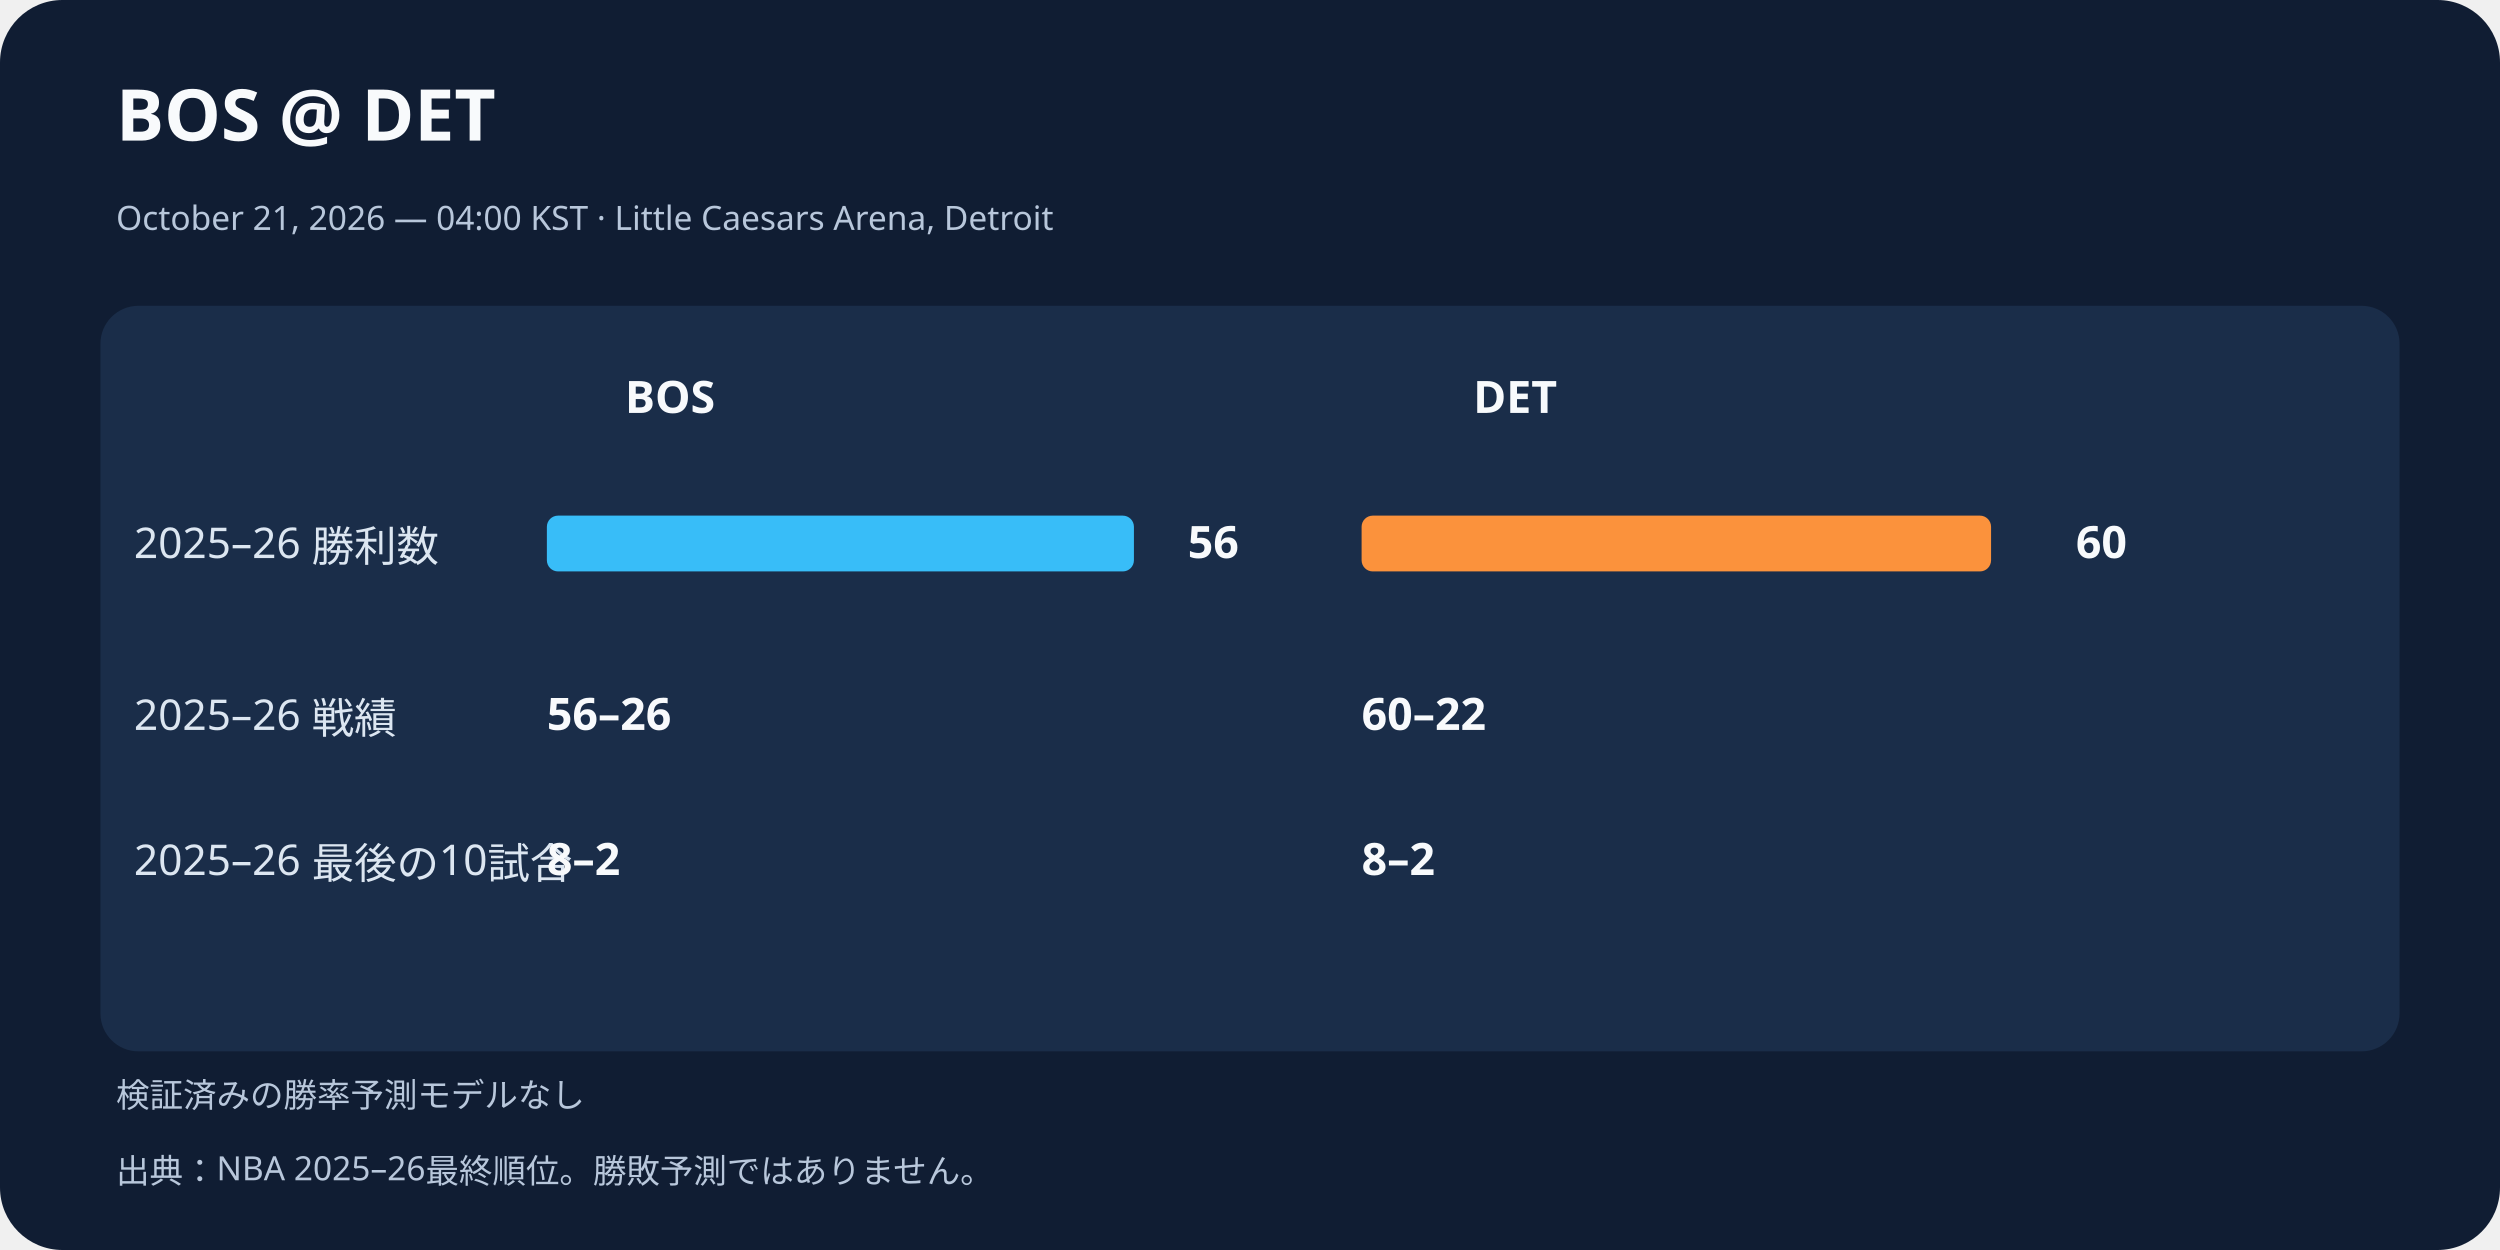
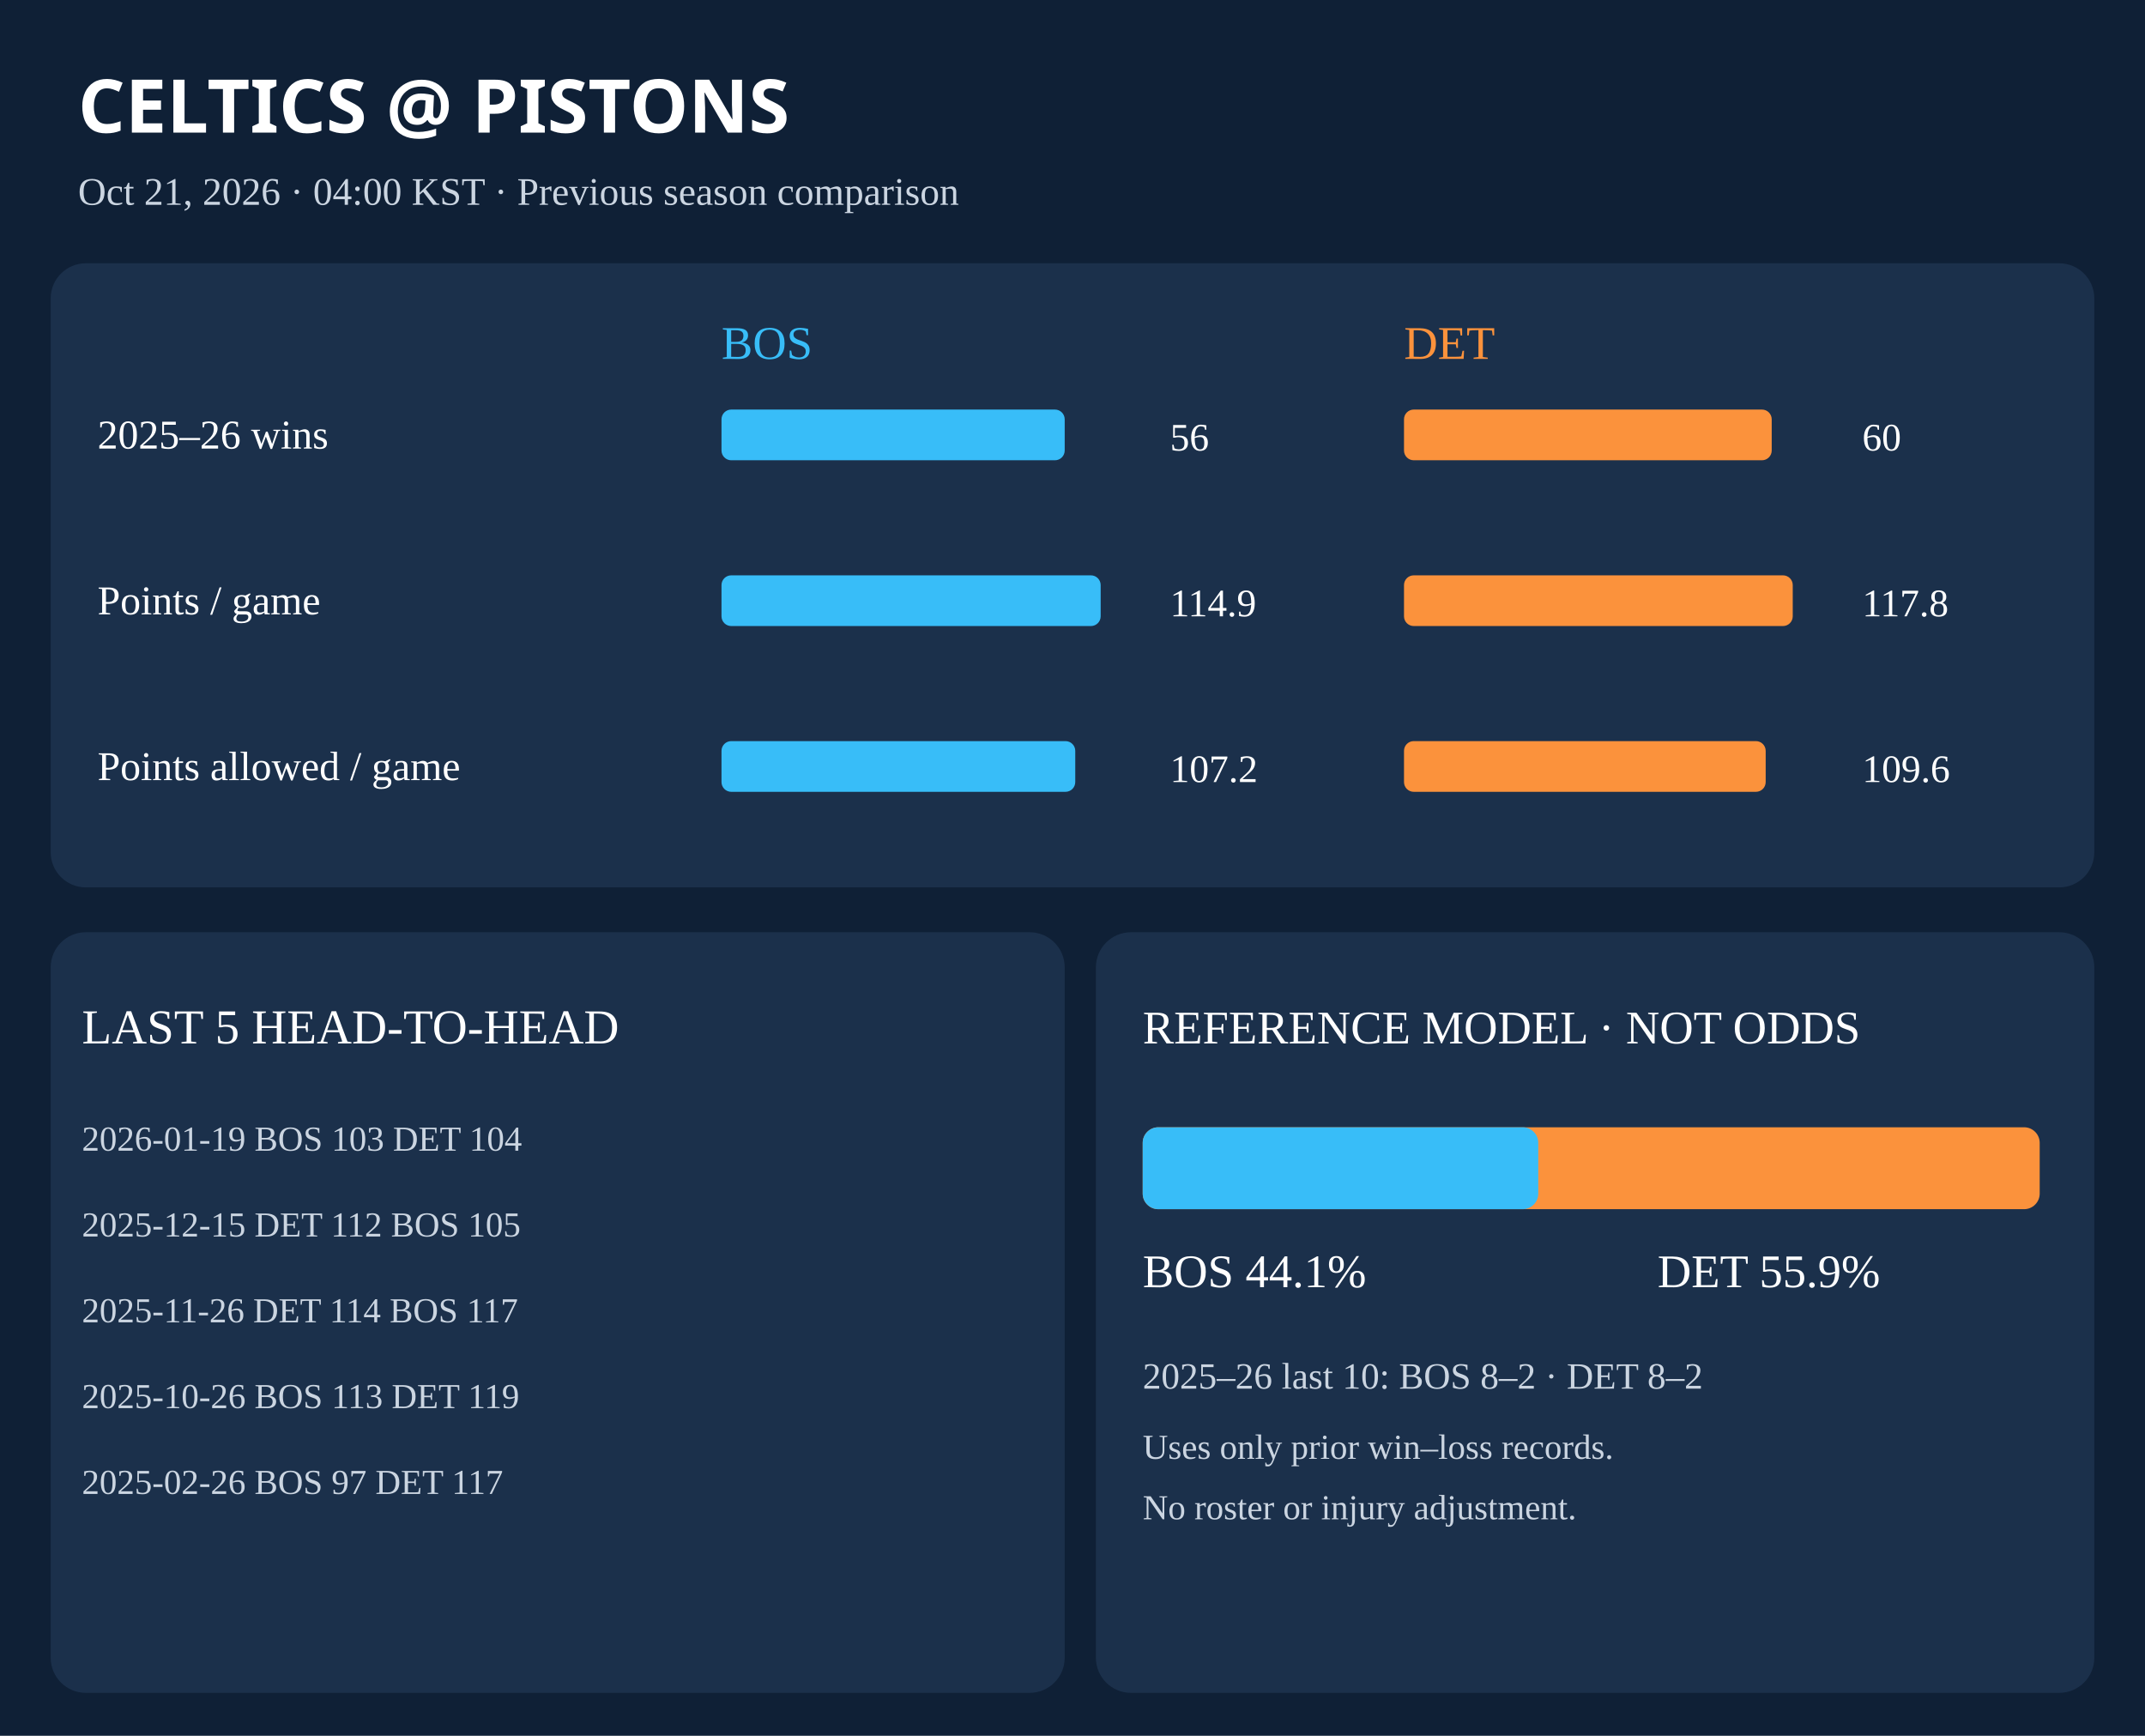
- <svg xmlns="http://www.w3.org/2000/svg" viewBox="0 0 1120 560" role="img" aria-label="BOS vs DET, 昨季の公式成績を比較">
-   <style>text{font-family:system-ui,'Noto Sans',Arial,sans-serif}.headline{fill:#f8fafc;font-size:32px;font-weight:800}.label{fill:#dce6f1;font-size:19px}.value{fill:#f8fafc;font-weight:700;font-size:20px}.note{fill:#b8c7db;font-size:15px}</style>
-   <rect width="1120" height="560" rx="28" fill="#101d33" />
-   <text x="52" y="63" class="headline">BOS  @  DET</text>
-   <text x="52" y="103" class="note">October 21, 2026 — 04:00 KST · Little Caesars Arena, Detroit</text>
-   <rect x="45" y="137" width="1030" height="334" rx="17" fill="#1a2d49" />
-   <text x="280" y="185" class="value" fill="#38bdf8">BOS</text>
-   <text x="660" y="185" class="value" fill="#fb923c">DET</text>
-   <text x="60" y="250" class="label">2025–26 勝利数</text>
-   <rect x="245" y="231" width="263" height="25" rx="5" fill="#38bdf8" />
-   <rect x="610" y="231" width="282" height="25" rx="5" fill="#fb923c" />
-   <text x="555" y="250" class="value" text-anchor="end">56</text>
-   <text x="930" y="250" class="value">60</text>
-   <text x="60" y="327" class="label">2025–26 戦績</text>
-   <text x="245" y="327" class="value">56–26</text>
-   <text x="610" y="327" class="value">60–22</text>
-   <text x="60" y="392" class="label">2025–26 最後の10試合</text>
-   <text x="245" y="392" class="value">8–2</text>
-   <text x="610" y="392" class="value">8–2</text>
-   <text x="52" y="496" class="note">検証済みの勝率予測モデルなし</text>
-   <text x="52" y="530" class="note">出典：NBA 2025–26最終順位。勝敗予測ではありません。</text>
+ <svg xmlns="http://www.w3.org/2000/svg" viewBox="0 0 1100 890" role="img">
+   <rect width="1100" height="890" fill="#0f2036" />
+   <text x="40" y="68" fill="white" font-family="sans-serif" font-size="38" font-weight="bold">CELTICS @ PISTONS</text>
+   <text x="40" y="105" fill="#cbd5e1" font-size="20">Oct 21, 2026 · 04:00 KST · Previous season comparison</text>
+   <rect x="26" y="135" width="1048" height="320" rx="18" fill="#1b304b" />
+   <text x="370" y="184" fill="#38bdf8" font-size="24">BOS</text>
+   <text x="720" y="184" fill="#fb923c" font-size="24">DET</text>
+   <text x="50" y="230" fill="#fff" font-size="21">2025–26 wins</text>
+   <rect x="370" y="210" width="176" height="26" rx="5" fill="#38bdf8" />
+   <text x="600" y="231" fill="white" font-size="20">56</text>
+   <rect x="720" y="210" width="188.571" height="26" rx="5" fill="#fb923c" />
+   <text x="955" y="231" fill="white" font-size="20">60</text>
+   <text x="50" y="315" fill="#fff" font-size="21">Points / game</text>
+   <rect x="370" y="295" width="194.446" height="26" rx="5" fill="#38bdf8" />
+   <text x="600" y="316" fill="white" font-size="20">114.9</text>
+   <rect x="720" y="295" width="199.354" height="26" rx="5" fill="#fb923c" />
+   <text x="955" y="316" fill="white" font-size="20">117.8</text>
+   <text x="50" y="400" fill="#fff" font-size="21">Points allowed / game</text>
+   <rect x="370" y="380" width="181.415" height="26" rx="5" fill="#38bdf8" />
+   <text x="600" y="401" fill="white" font-size="20">107.2</text>
+   <rect x="720" y="380" width="185.477" height="26" rx="5" fill="#fb923c" />
+   <text x="955" y="401" fill="white" font-size="20">109.6</text>
+   <rect x="26" y="478" width="520" height="390" rx="18" fill="#1b304b" />
+   <text x="42" y="535" fill="white" font-size="25">LAST 5 HEAD-TO-HEAD</text>
+   <text x="42" y="590" fill="#cbd5e1" font-size="18">2026-01-19   BOS 103   DET 104</text>
+   <text x="42" y="634" fill="#cbd5e1" font-size="18">2025-12-15   DET 112   BOS 105</text>
+   <text x="42" y="678" fill="#cbd5e1" font-size="18">2025-11-26   DET 114   BOS 117</text>
+   <text x="42" y="722" fill="#cbd5e1" font-size="18">2025-10-26   BOS 113   DET 119</text>
+   <text x="42" y="766" fill="#cbd5e1" font-size="18">2025-02-26   BOS 97   DET 117</text>
+   <rect x="562" y="478" width="512" height="390" rx="18" fill="#1b304b" />
+   <text x="586" y="535" fill="white" font-size="24">REFERENCE MODEL · NOT ODDS</text>
+   <rect x="586" y="578" width="460" height="42" fill="#fb923c" rx="8" />
+   <rect x="586" y="578" width="202.86" height="42" fill="#38bdf8" rx="8" />
+   <text x="586" y="660" fill="#fff" font-size="24">BOS 44.1%</text>
+   <text x="850" y="660" fill="#fff" font-size="24">DET 55.9%</text>
+   <text x="586" y="712" fill="#cbd5e1" font-size="19">2025–26 last 10: BOS 8–2 · DET 8–2</text>
+   <text x="586" y="748" fill="#cbd5e1" font-size="18">Uses only prior win–loss records.</text>
+   <text x="586" y="779" fill="#cbd5e1" font-size="18">No roster or injury adjustment.</text>
</svg>
